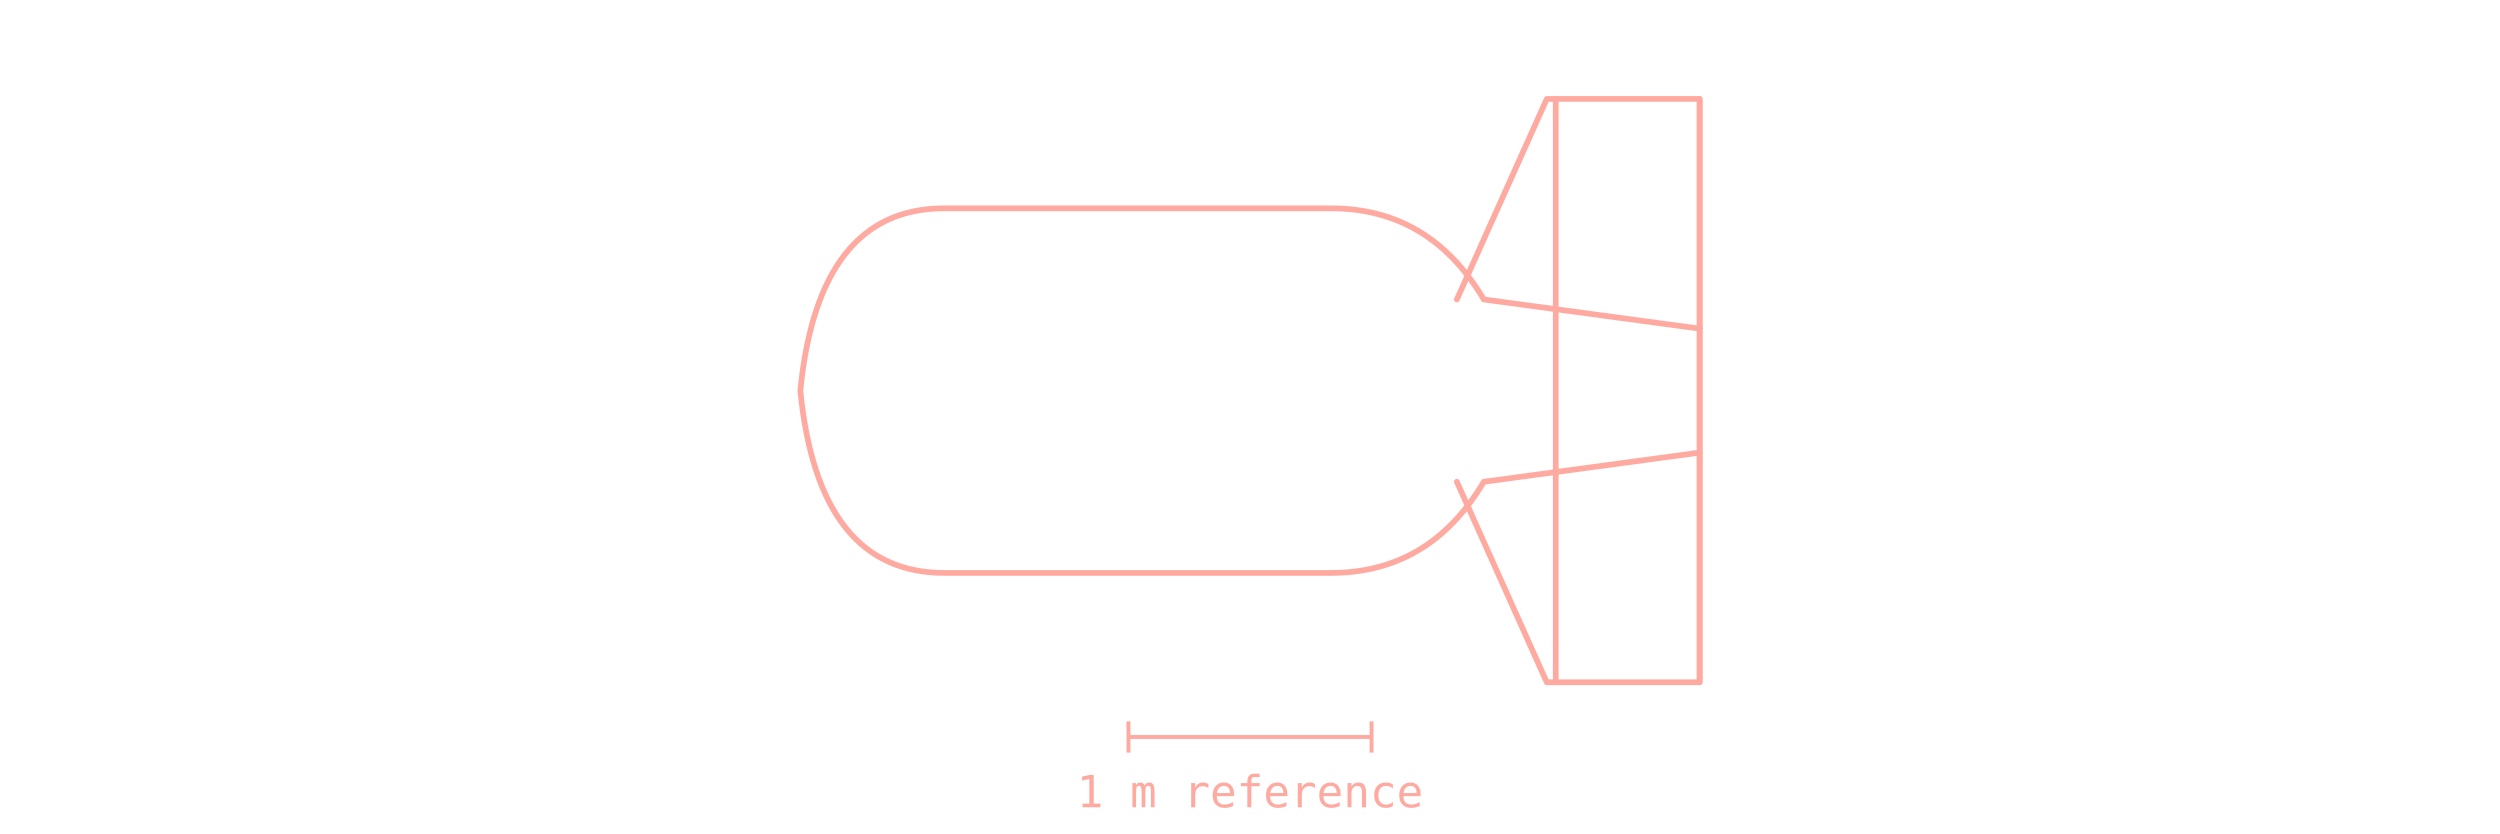
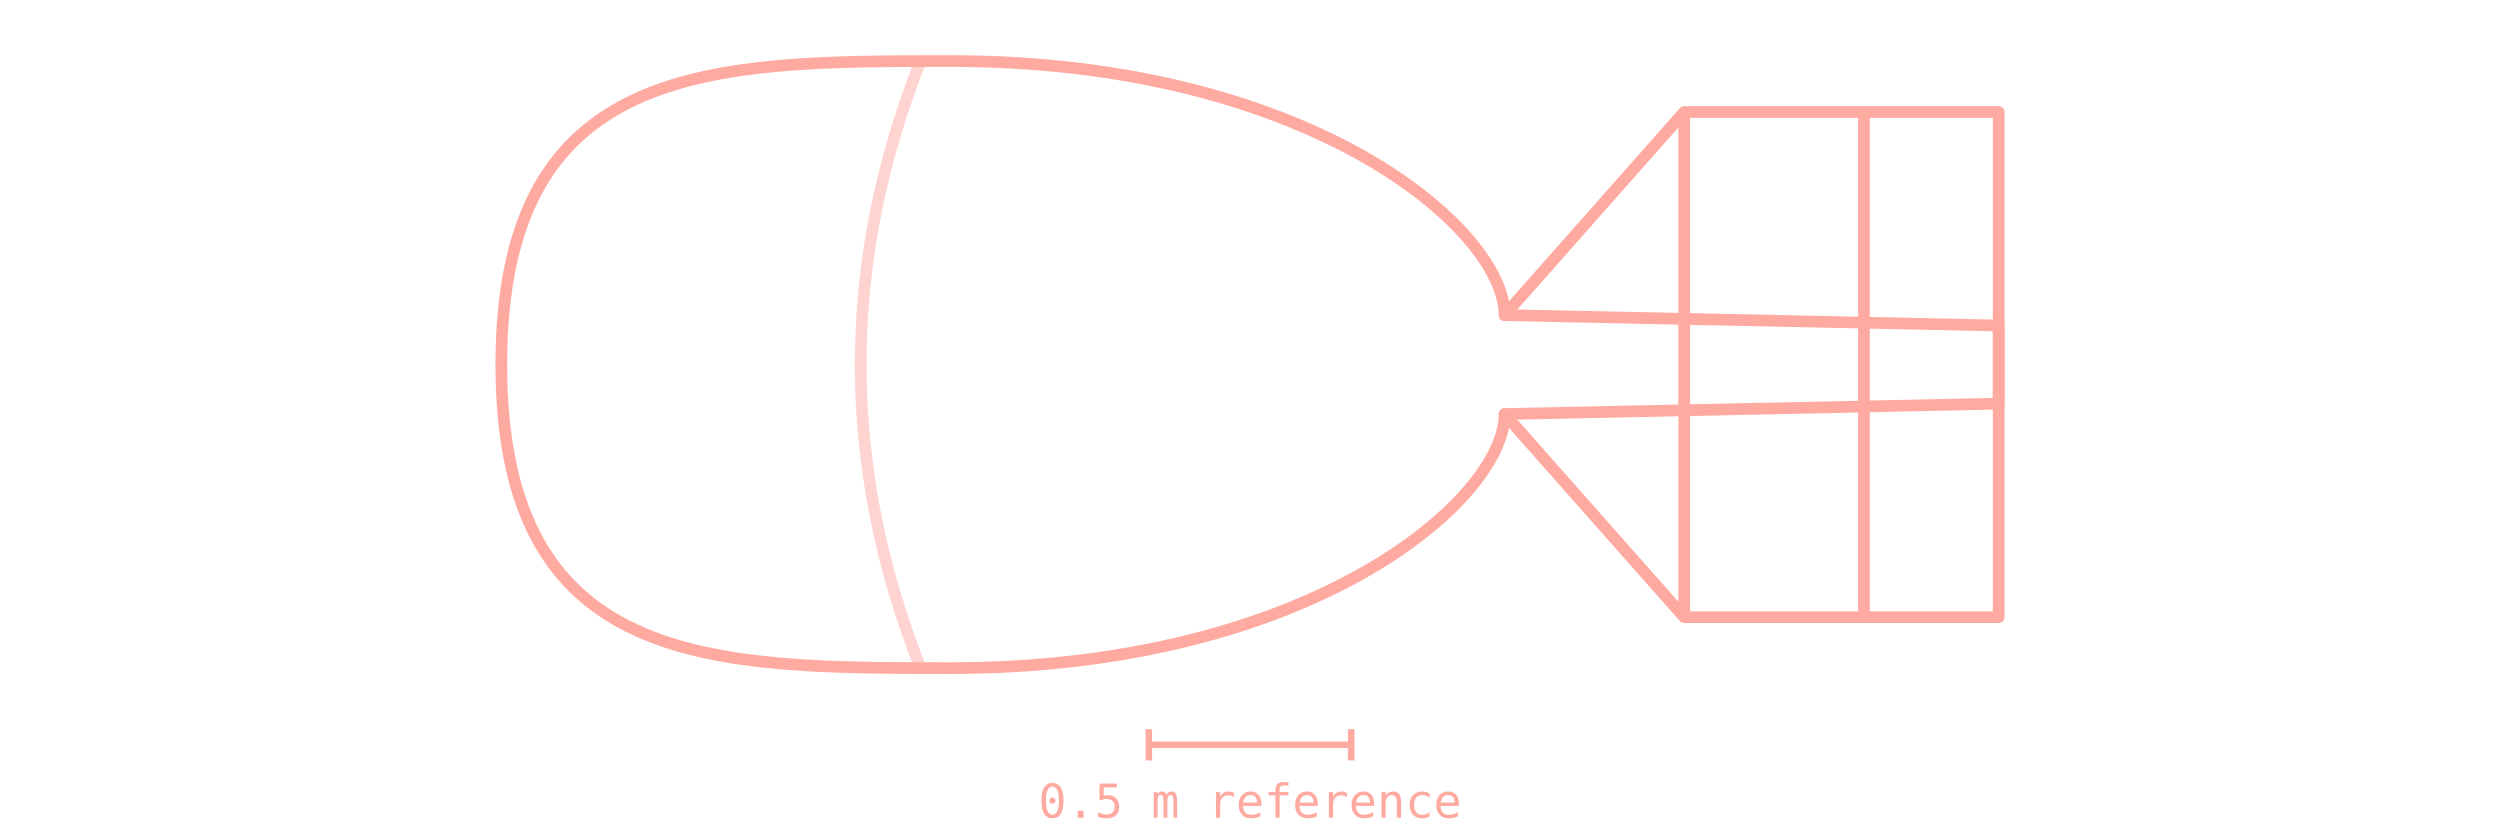
<svg xmlns="http://www.w3.org/2000/svg" width="960" height="320" viewBox="0 0 960 320" role="img" aria-label="RDS-1 full bomb casing exterior outline">
-   <g fill="none" stroke="#ffaaa1" stroke-width="2.2" stroke-linecap="round" stroke-linejoin="round">
-     <path d="M 307.33 150 Q 314.24 80 362.59 80 L 511.08 80 Q 549.07 80 569.79 115 L 652.67 126.2 L 652.67 173.8 L 569.79 185 Q 549.07 220 511.08 220 L 362.59 220 Q 314.24 220 307.33 150 Z" />
-     <path d="M 559.43 115 L 593.96 38 L 652.67 38 L 652.67 126.2 M 559.43 185 L 593.96 262 L 652.67 262 L 652.67 173.8" />
-     <path d="M 597.41 38 L 597.41 262 M 652.67 38 L 652.67 262" />
+   <g fill="none" stroke="#ffaaa1" stroke-width="4.5" stroke-linecap="round" stroke-linejoin="round">
+     <path d="M 192.5 140 C 192.5 23.446 273 23.446 365 23.446 C 503 23.446 577.75 88 577.75 121 L 767.5 125 V 155 L 577.75 159 C 577.75 192 503 256.554 365 256.554 C 273 256.554 192.5 256.554 192.5 140 Z" />
+     <path d="M 577.75 121 L 646.75 43 H 767.5 V 237 H 646.75 L 577.75 159 M 646.75 43 V 237 M 715.75 43 V 237" />
+     <path d="M 353.5 23.446 Q 307.5 140 353.5 256.554" opacity=".5" />
  </g>
-   <path d="M 433.33 283 H 526.67 M 433.33 277 V 289 M 526.67 277 V 289" fill="none" stroke="#ffaaa1" stroke-width="1.5" />
-   <text x="480" y="310" text-anchor="middle" fill="#ffaaa1" font-family="monospace" font-size="17">1 m reference</text>
+   <path d="M 441.149 286 H 518.851 M 441.149 280 V 292 M 518.851 280 V 292" fill="none" stroke="#ffaaa1" stroke-width="2.5" />
+   <text x="480" y="314" text-anchor="middle" fill="#ffaaa1" font-family="monospace" font-size="18">0.5 m reference</text>
</svg>
